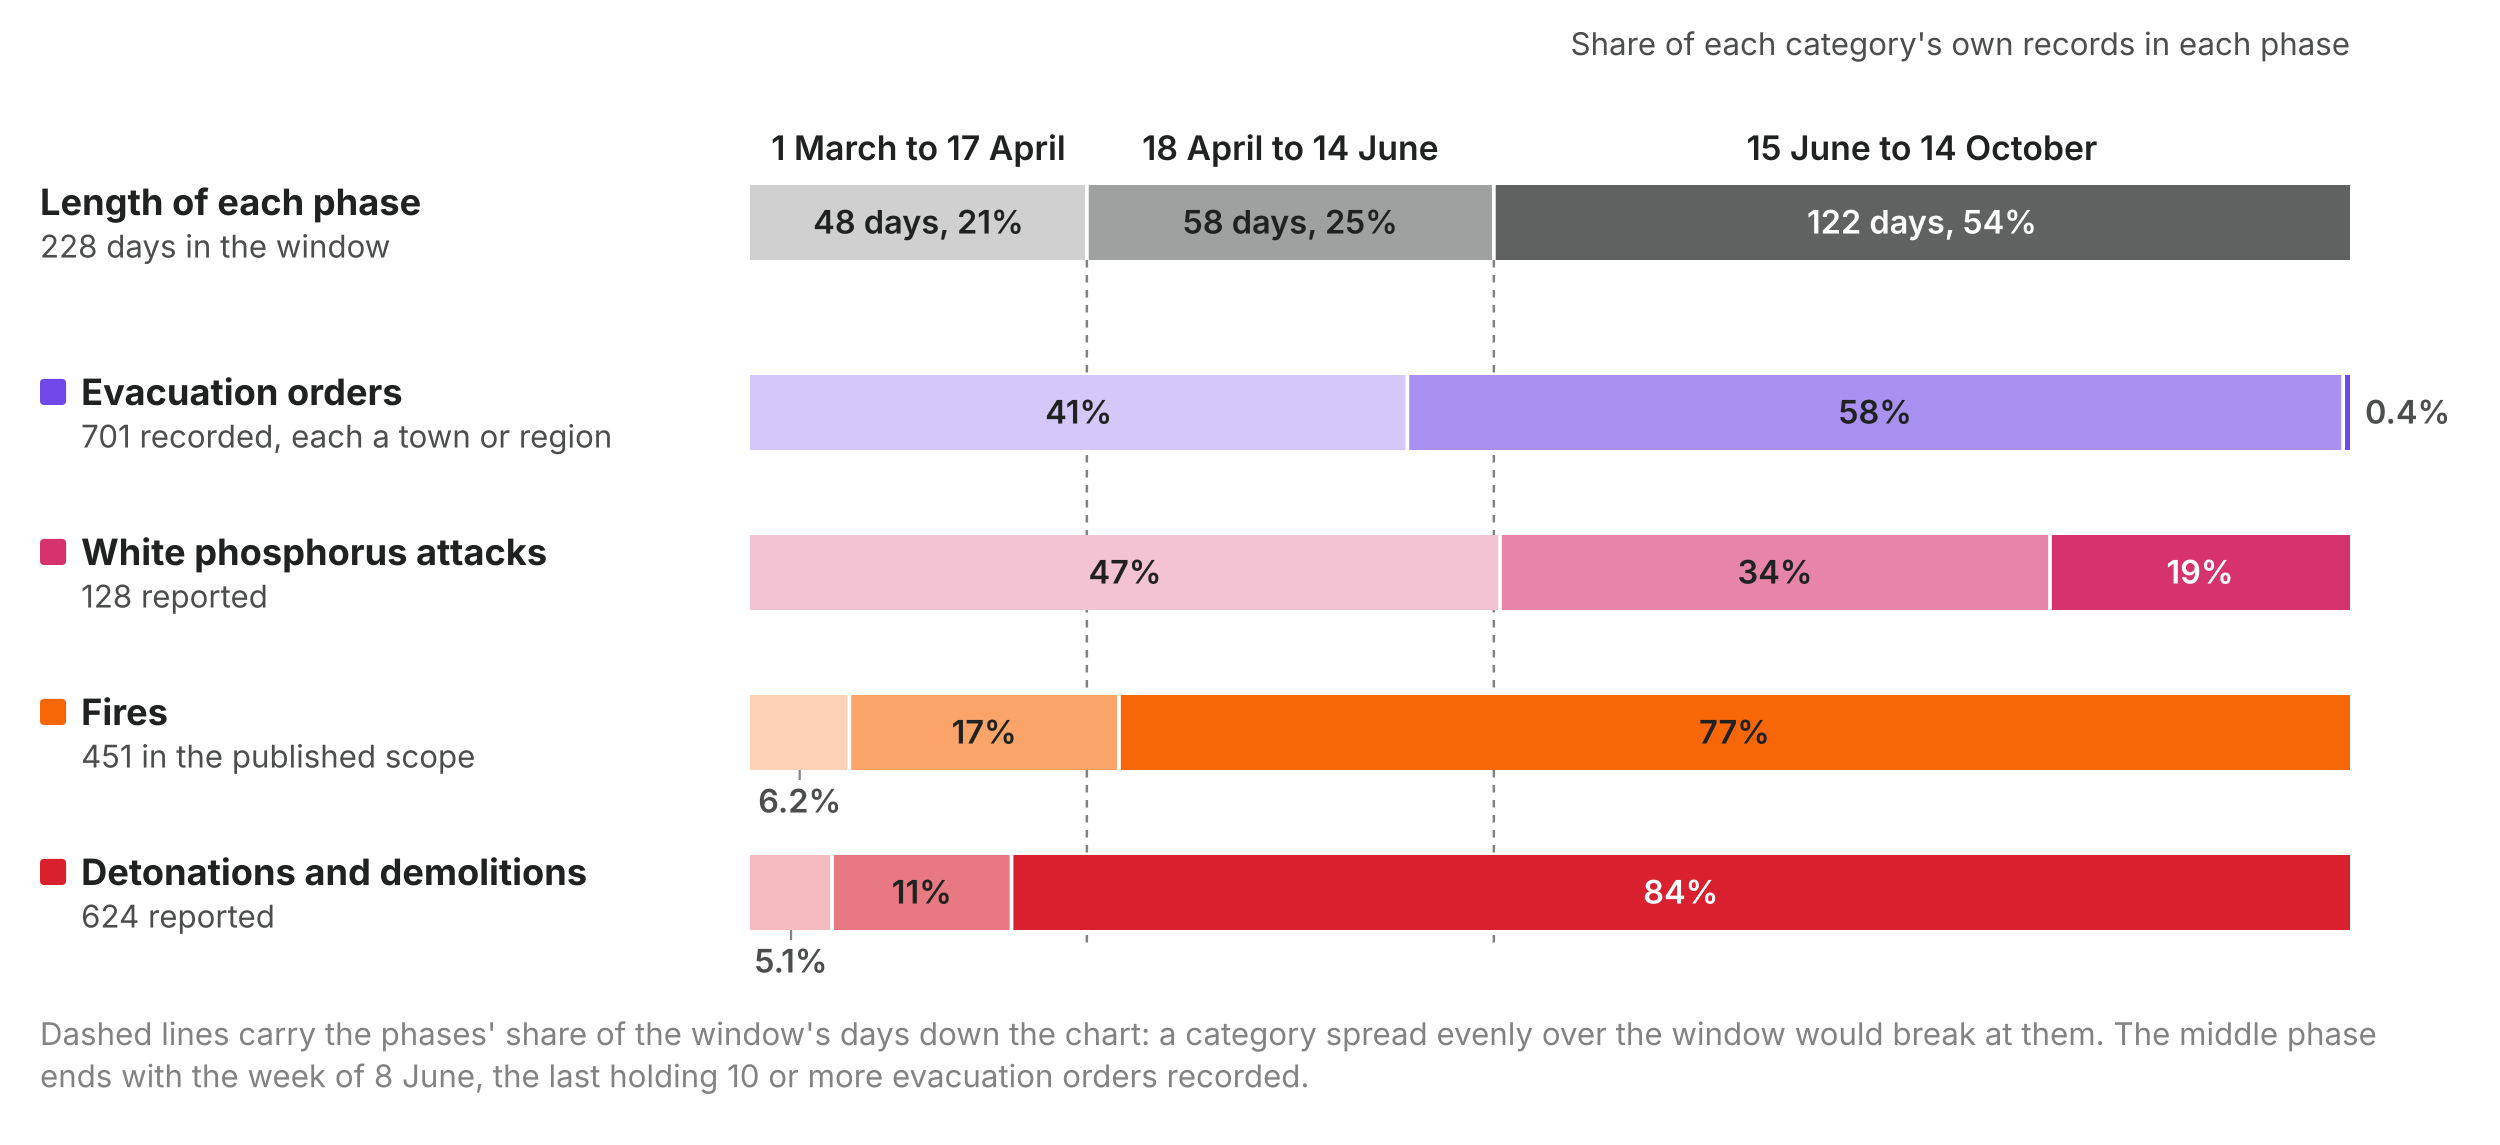
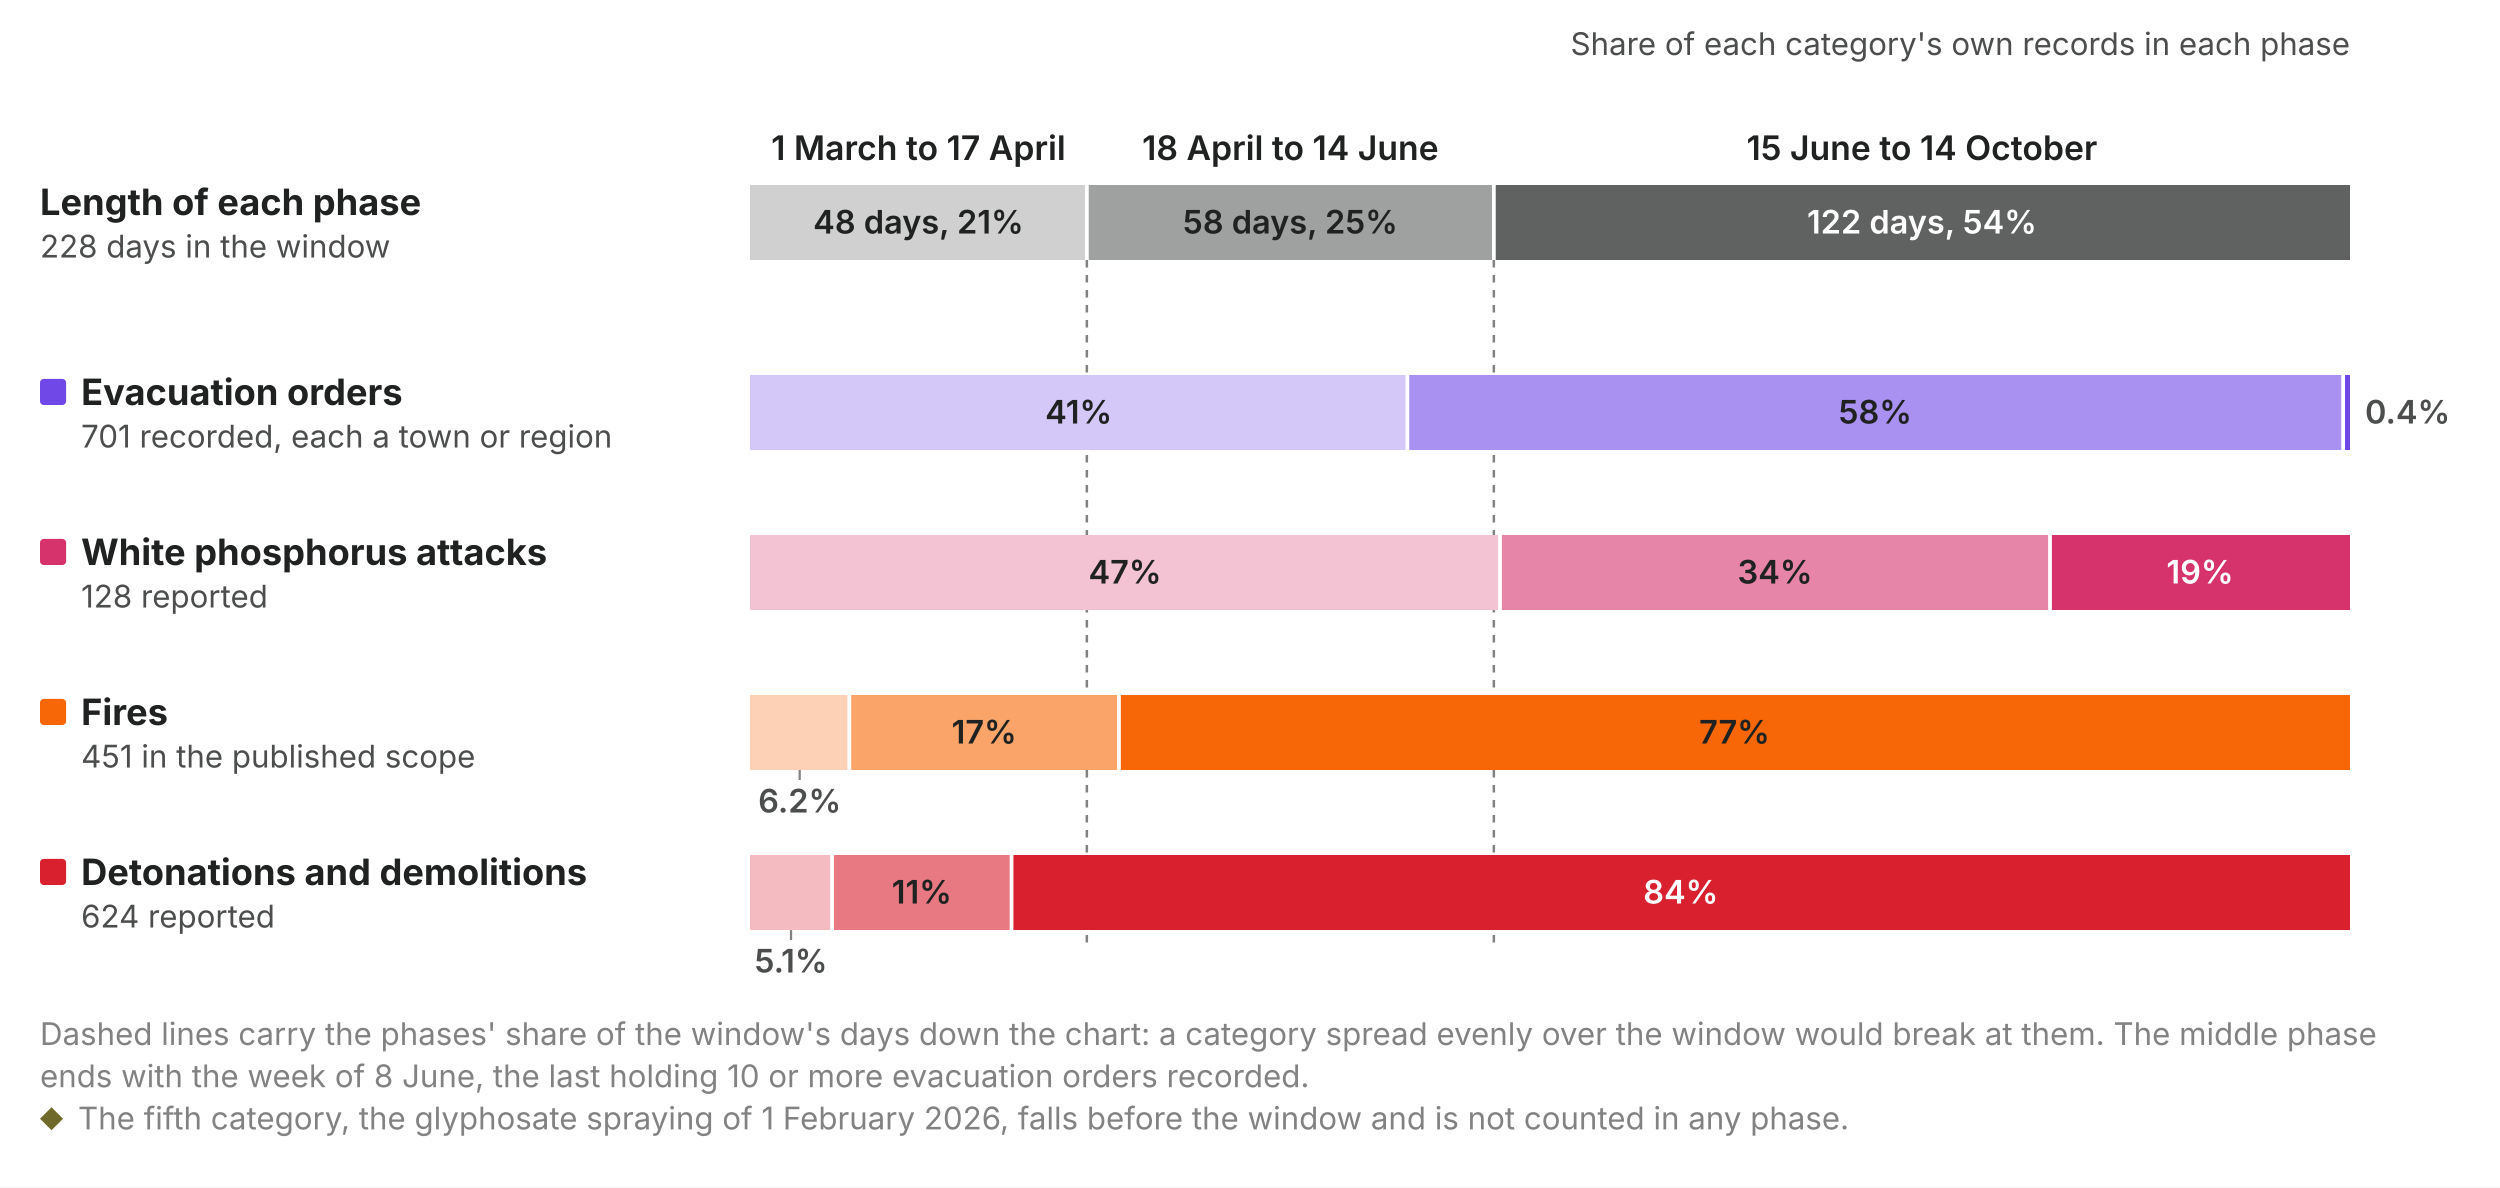
- <svg xmlns="http://www.w3.org/2000/svg" viewBox="0 0 1000 458" width="1000" height="458" role="img" aria-labelledby="desc">
+ <svg xmlns="http://www.w3.org/2000/svg" viewBox="0 0 1000 474.88" width="1000" height="474.88" role="img" aria-labelledby="desc">
  <style>svg{fill:#1f2220}text{font-family:Inter, "Segoe UI", system-ui, sans-serif}.h{paint-order:stroke;stroke:#fff;stroke-width:4px;stroke-linejoin:round}</style>
-   <rect width="1000" height="458" fill="#ffffff" />
+   <rect width="1000" height="474.88" fill="#ffffff" />
  <g class="back">
    <line x1="434.74" y1="104" x2="434.74" y2="380" stroke="#828282" stroke-width="1" stroke-dasharray="3,3" />
    <line x1="597.54" y1="104" x2="597.54" y2="380" stroke="#828282" stroke-width="1" stroke-dasharray="3,3" />
  </g>
  <g class="marks">
    <rect x="300" y="74" width="134.74" height="30" fill="#cfd0cf" />
    <rect x="434.74" y="74" width="162.81" height="30" fill="#9fa1a0" />
    <rect x="597.54" y="74" width="342.46" height="30" fill="#5f6260" />
    <rect x="300" y="150" width="262.94" height="30" fill="#d4c8f8" />
    <rect x="562.94" y="150" width="374.32" height="30" fill="#a991f1" />
    <rect x="937.26" y="150" width="2.74" height="30" fill="#7048e8" />
    <rect x="16" y="151.56" width="10.44" height="10.44" rx="1.5" fill="#7048e8" />
    <rect x="300" y="214" width="300" height="30" fill="#f3c2d3" />
    <rect x="600" y="214" width="220" height="30" fill="#e685a7" />
    <rect x="820" y="214" width="120" height="30" fill="#d6336c" />
    <rect x="16" y="215.56" width="10.44" height="10.44" rx="1.5" fill="#d6336c" />
    <rect x="300" y="278" width="39.73" height="30" fill="#fdd1b5" />
    <rect x="339.73" y="278" width="107.85" height="30" fill="#faa46a" />
    <rect x="447.58" y="278" width="492.42" height="30" fill="#f76707" />
    <rect x="16" y="279.56" width="10.44" height="10.44" rx="1.5" fill="#f76707" />
    <rect x="300" y="342" width="32.82" height="30" fill="#f4bcc1" />
    <rect x="332.82" y="342" width="71.79" height="30" fill="#e87982" />
    <rect x="404.62" y="342" width="535.38" height="30" fill="#d9202f" />
    <rect x="16" y="343.56" width="10.44" height="10.44" rx="1.5" fill="#d9202f" />
  </g>
  <g class="over">
    <line x1="434.74" y1="74" x2="434.74" y2="104" stroke="#ffffff" stroke-width="1.5" />
    <line x1="597.54" y1="74" x2="597.54" y2="104" stroke="#ffffff" stroke-width="1.5" />
    <line x1="562.94" y1="150" x2="562.94" y2="180" stroke="#ffffff" stroke-width="1.5" />
    <line x1="937.26" y1="150" x2="937.26" y2="180" stroke="#ffffff" stroke-width="1.5" />
    <line x1="600" y1="214" x2="600" y2="244" stroke="#ffffff" stroke-width="1.5" />
    <line x1="820" y1="214" x2="820" y2="244" stroke="#ffffff" stroke-width="1.5" />
    <line x1="319.87" y1="308" x2="319.87" y2="312" stroke="#828282" stroke-width="0.9" />
    <line x1="339.73" y1="278" x2="339.73" y2="308" stroke="#ffffff" stroke-width="1.5" />
    <line x1="447.58" y1="278" x2="447.58" y2="308" stroke="#ffffff" stroke-width="1.5" />
    <line x1="316.41" y1="372" x2="316.41" y2="376" stroke="#828282" stroke-width="0.9" />
    <line x1="332.82" y1="342" x2="332.82" y2="372" stroke="#ffffff" stroke-width="1.5" />
    <line x1="404.62" y1="342" x2="404.62" y2="372" stroke="#ffffff" stroke-width="1.5" />
+     <path d="M20.60,442.90L25.20,447.50L20.60,452.10L16.00,447.50Z" fill="#6f6a2b" />
  </g>
  <g class="text">
    <text x="940" y="22" font-size="12.5" fill="#4b4e4c" text-anchor="end">Share of each category's own records in each phase</text>
    <text x="367.37" y="64" font-size="13.5" font-weight="600" text-anchor="middle">1 March to 17 April</text>
    <text x="516.14" y="64" font-size="13.5" font-weight="600" text-anchor="middle">18 April to 14 June</text>
    <text x="768.77" y="64" font-size="13.5" font-weight="600" text-anchor="middle">15 June to 14 October</text>
    <text x="367.37" y="93.42" font-size="13" font-weight="600" fill="#1f2220" text-anchor="middle">48 days, 21%</text>
    <text x="516.14" y="93.42" font-size="13" font-weight="600" fill="#1f2220" text-anchor="middle">58 days, 25%</text>
    <text x="768.77" y="93.42" font-size="13" font-weight="600" fill="#ffffff" text-anchor="middle">122 days, 54%</text>
    <text x="16" y="86" font-size="14.5" font-weight="700">Length of each phase</text>
    <text x="16" y="103" font-size="12.5" fill="#4b4e4c">228 days in the window</text>
    <text x="431.47" y="169.42" font-size="13" font-weight="600" fill="#1f2220" text-anchor="middle">41%</text>
    <text x="750.1" y="169.42" font-size="13" font-weight="600" fill="#1f2220" text-anchor="middle">58%</text>
    <text x="946" y="169.42" font-size="13" font-weight="600" fill="#4b4e4c">0.4%</text>
    <text x="32.44" y="162" font-size="14.5" font-weight="700">Evacuation orders</text>
    <text x="32.44" y="179" font-size="12.5" fill="#4b4e4c">701 recorded, each a town or region</text>
    <text x="450" y="233.42" font-size="13" font-weight="600" fill="#1f2220" text-anchor="middle">47%</text>
    <text x="710" y="233.42" font-size="13" font-weight="600" fill="#1f2220" text-anchor="middle">34%</text>
    <text x="880" y="233.42" font-size="13" font-weight="600" fill="#ffffff" text-anchor="middle">19%</text>
    <text x="32.44" y="226" font-size="14.5" font-weight="700">White phosphorus attacks</text>
    <text x="32.44" y="243" font-size="12.5" fill="#4b4e4c">128 reported</text>
    <text x="319.87" y="325" font-size="13" font-weight="600" fill="#4b4e4c" text-anchor="middle">6.2%</text>
    <text x="393.66" y="297.42" font-size="13" font-weight="600" fill="#1f2220" text-anchor="middle">17%</text>
    <text x="693.79" y="297.42" font-size="13" font-weight="600" fill="#1f2220" text-anchor="middle">77%</text>
    <text x="32.44" y="290" font-size="14.5" font-weight="700">Fires</text>
    <text x="32.44" y="307" font-size="12.5" fill="#4b4e4c">451 in the published scope</text>
    <text x="316.41" y="389" font-size="13" font-weight="600" fill="#4b4e4c" text-anchor="middle">5.1%</text>
    <text x="368.72" y="361.42" font-size="13" font-weight="600" fill="#1f2220" text-anchor="middle">11%</text>
    <text x="672.31" y="361.42" font-size="13" font-weight="600" fill="#ffffff" text-anchor="middle">84%</text>
    <text x="32.44" y="354" font-size="14.5" font-weight="700">Detonations and demolitions</text>
    <text x="32.44" y="371" font-size="12.5" fill="#4b4e4c">624 reported</text>
    <text x="16" y="418" font-size="12.5" fill="#828282">Dashed lines carry the phases' share of the window's days down the chart: a category spread evenly over the window would break at them. The middle phase</text>
    <text x="16" y="434.88" font-size="12.5" fill="#828282">ends with the week of 8 June, the last holding 10 or more evacuation orders recorded.</text>
+     <text x="31.2" y="451.75" font-size="12.5" fill="#828282">The fifth category, the glyphosate spraying of 1 February 2026, falls before the window and is not counted in any phase.</text>
  </g>
</svg>
